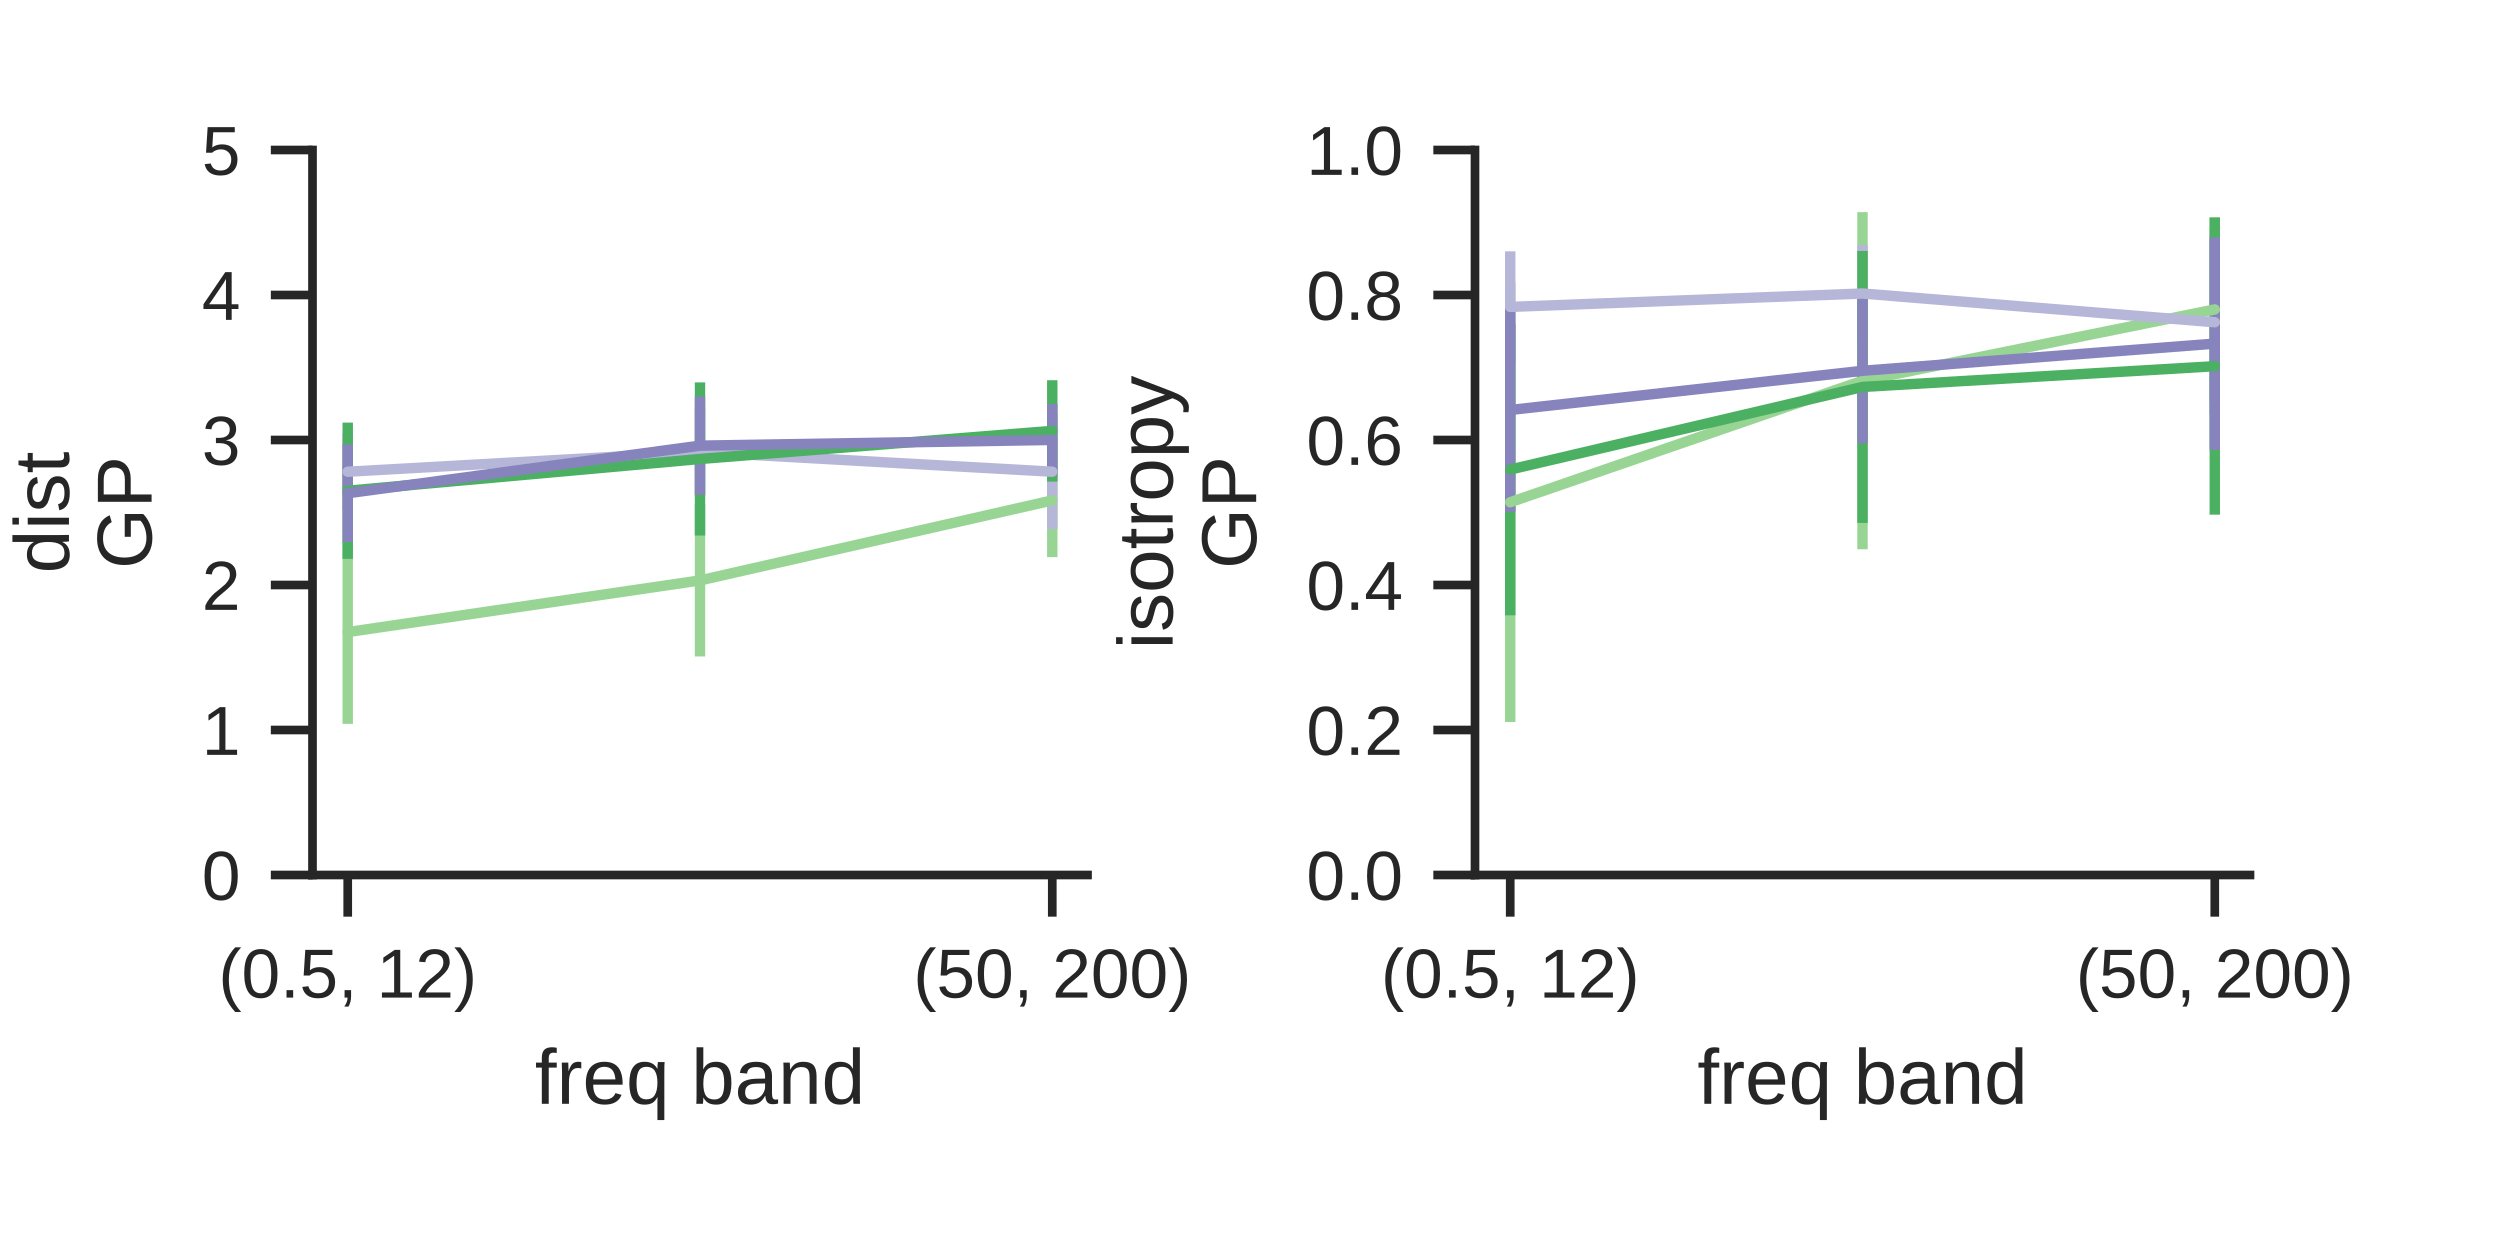
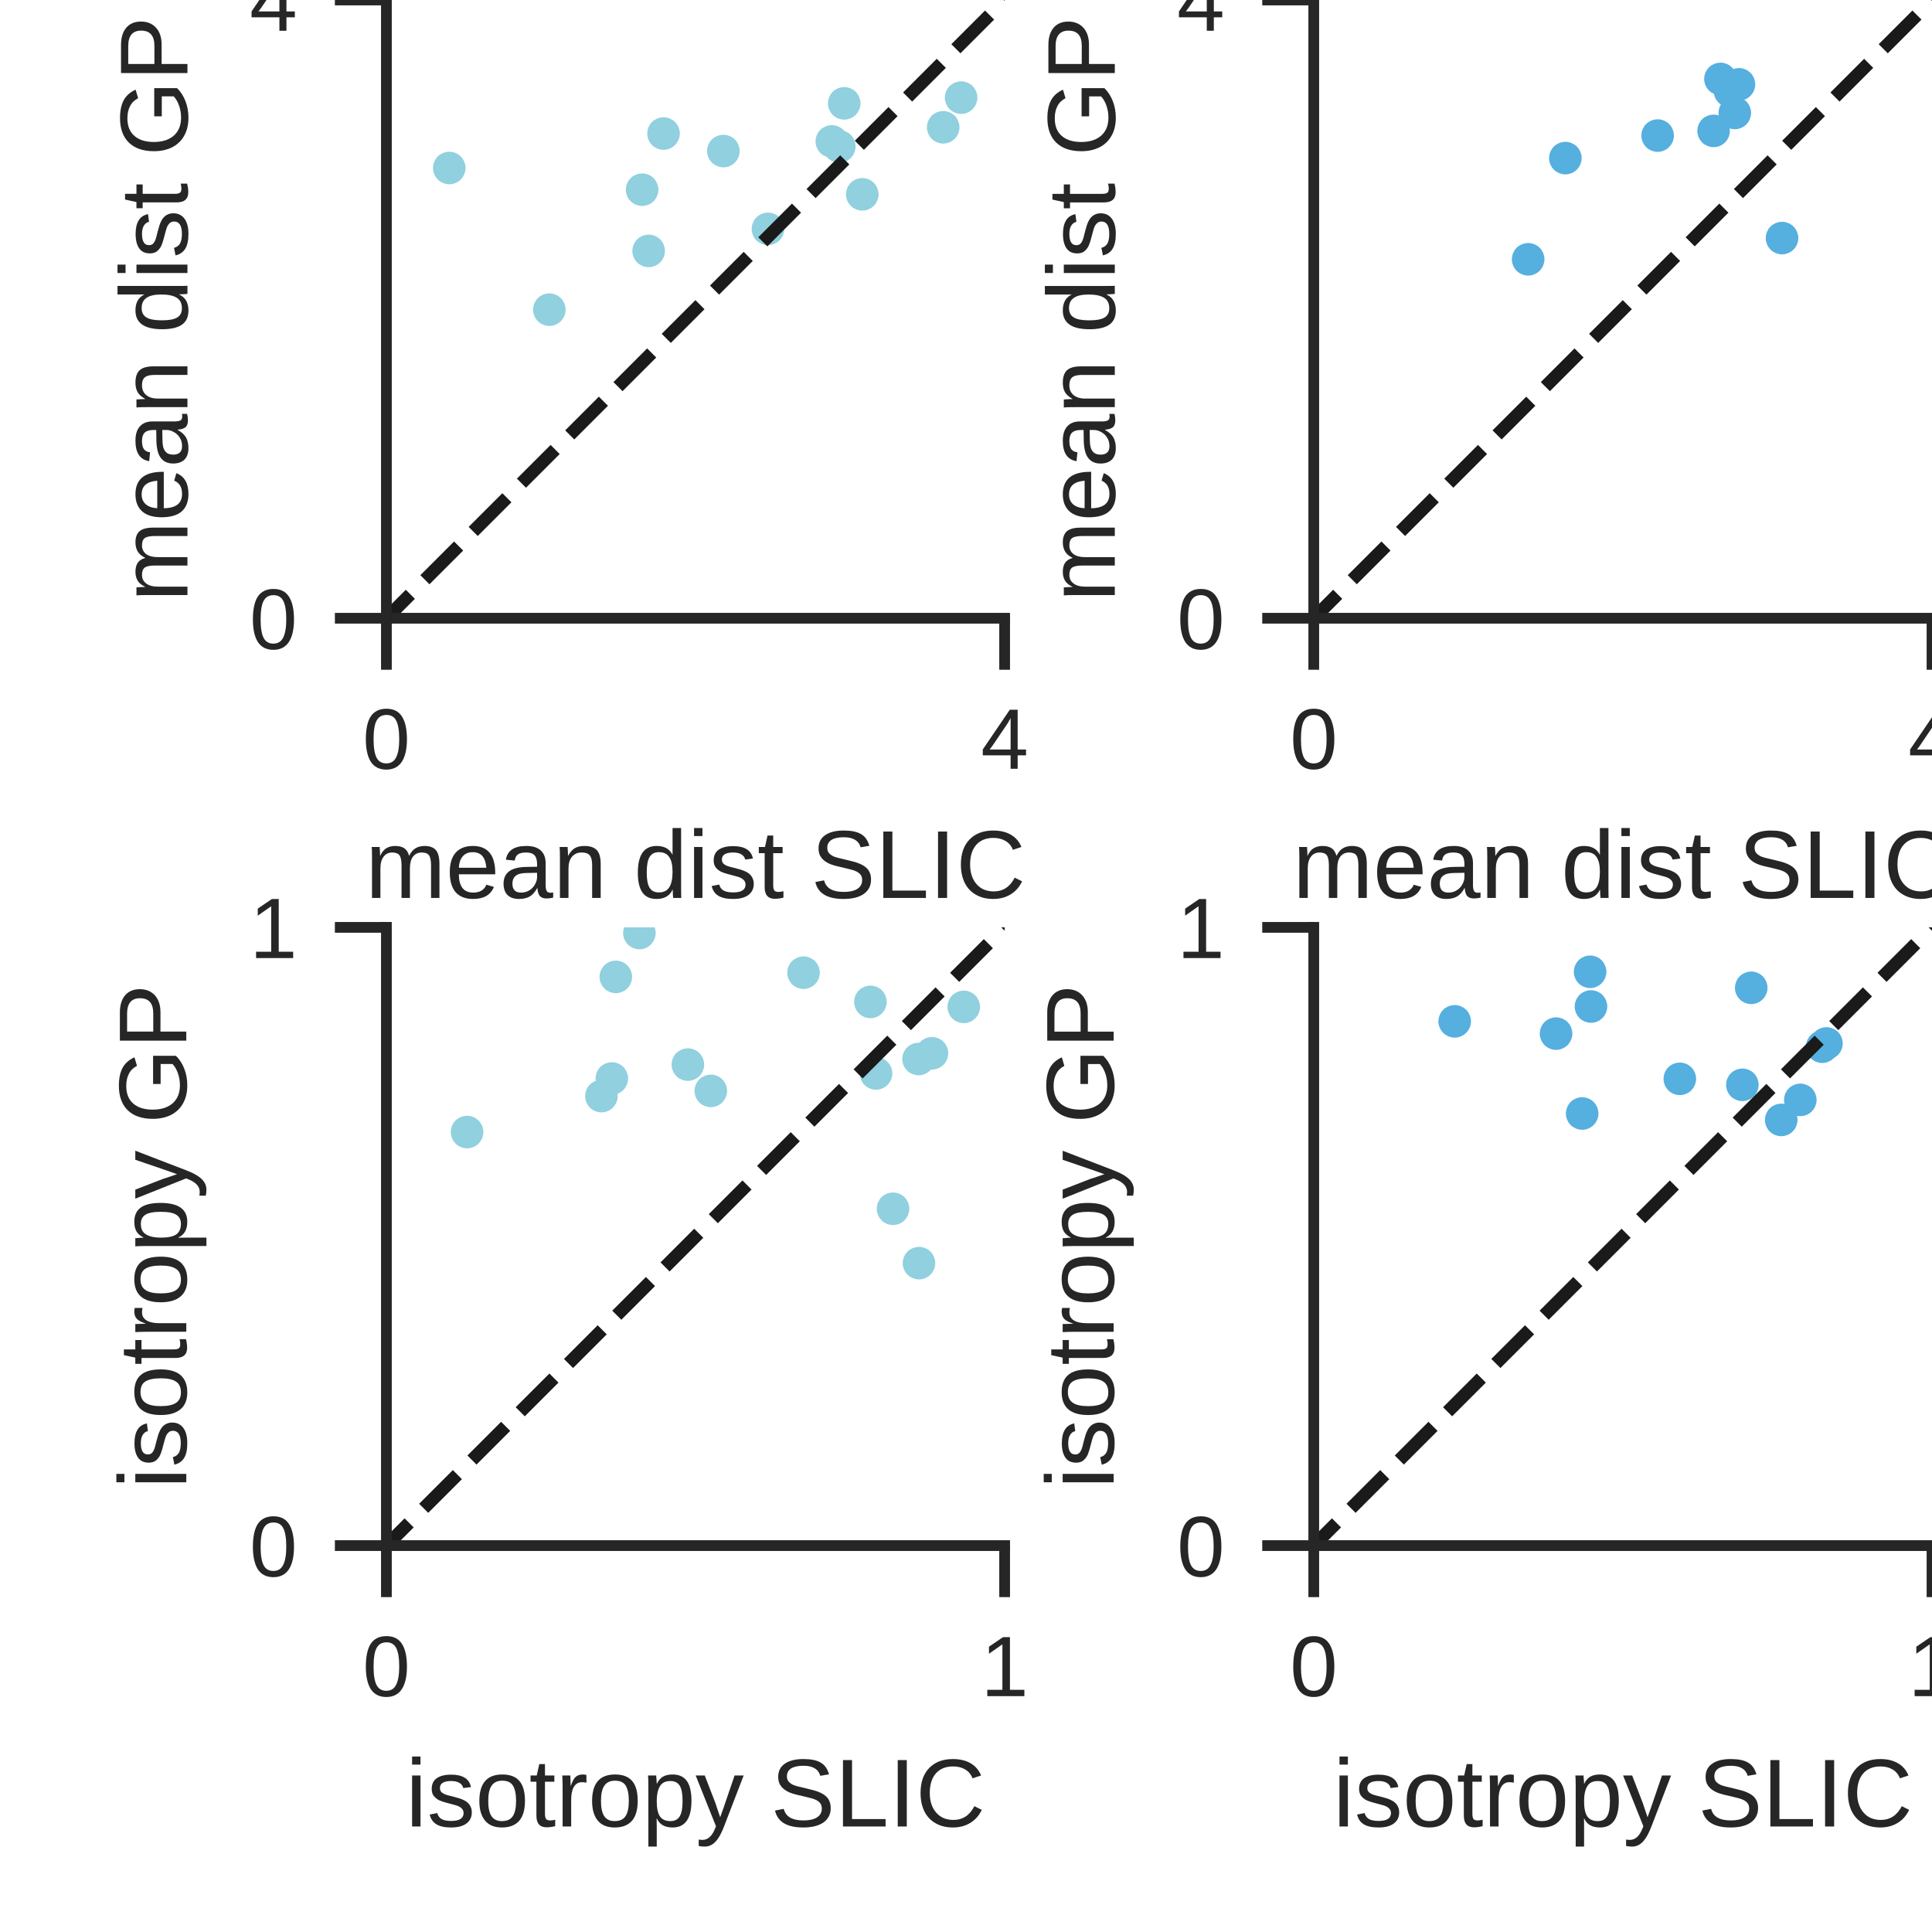
- <svg xmlns="http://www.w3.org/2000/svg" xmlns:xlink="http://www.w3.org/1999/xlink" width="288pt" height="144pt" viewBox="0 0 288 144" version="1.1">
+ <svg xmlns="http://www.w3.org/2000/svg" xmlns:xlink="http://www.w3.org/1999/xlink" width="180pt" height="180pt" viewBox="0 0 180 180" version="1.1">
  <defs>
    <style type="text/css">*{stroke-linejoin: round; stroke-linecap: butt}</style>
  </defs>
  <g id="figure_1">
    <g id="patch_1">
-       <path d="M 0 144  L 288 144  L 288 0  L 0 0  L 0 144  z " style="fill: none" />
+       <path d="M 0 180  L 180 180  L 180 0  L 0 0  L 0 180  z " style="fill: none" />
    </g>
    <g id="axes_1">
      <g id="patch_2">
-         <path d="M 36 100.8  L 125.28 100.8  L 125.28 17.28  L 36 17.28  L 36 100.8  z " style="fill: none" />
+         <path d="M 36 57.6  L 93.6 57.6  L 93.6 0  L 36 0  L 36 57.6  z " style="fill: none" />
      </g>
      <g id="matplotlib.axis_1">
        <g id="xtick_1">
          <g id="line2d_1">
            <defs>
-               <path id="m6cb1a7084a" d="M 0 0  L 0 4.8  " style="stroke: #262626" />
+               <path id="m922651bf21" d="M 0 0  L 0 4.8  " style="stroke: #262626" />
            </defs>
            <g>
-               <use xlink:href="#m6cb1a7084a" x="40.058" y="100.8" style="fill: #262626; stroke: #262626" />
+               <use xlink:href="#m922651bf21" x="36" y="57.6" style="fill: #262626; stroke: #262626" />
            </g>
          </g>
          <g id="text_1">
-             <text style="font-size: 8px; font-family: 'Arial'; text-anchor: middle; fill: #262626" x="40.058" y="114.924" transform="rotate(-0 40.05818 114.9237)">(0.5, 12)</text>
+             <text style="font-size: 8px; font-family: 'Arial'; text-anchor: middle; fill: #262626" x="36" y="71.626" transform="rotate(-0 36 71.62625)">0</text>
          </g>
        </g>
        <g id="xtick_2">
          <g id="line2d_2">
            <g>
-               <use xlink:href="#m6cb1a7084a" x="121.222" y="100.8" style="fill: #262626; stroke: #262626" />
+               <use xlink:href="#m922651bf21" x="93.6" y="57.6" style="fill: #262626; stroke: #262626" />
            </g>
          </g>
          <g id="text_2">
-             <text style="font-size: 8px; font-family: 'Arial'; text-anchor: middle; fill: #262626" x="121.222" y="114.924" transform="rotate(-0 121.2218 114.9237)">(50, 200)</text>
+             <text style="font-size: 8px; font-family: 'Arial'; text-anchor: middle; fill: #262626" x="93.6" y="71.626" transform="rotate(-0 93.6 71.62625)">4</text>
          </g>
        </g>
        <g id="text_3">
-           <text style="font-size: 9px; font-family: 'Arial'; text-anchor: middle; fill: #262626" x="80.64" y="127.159" transform="rotate(-0 80.64 127.1592)">freq band</text>
+           <text style="font-size: 9px; font-family: 'Arial'; text-anchor: middle; fill: #262626" x="64.8" y="83.658" transform="rotate(-0 64.8 83.65828)">mean dist SLIC</text>
        </g>
      </g>
      <g id="matplotlib.axis_2">
        <g id="ytick_1">
          <g id="line2d_3">
            <defs>
-               <path id="m07b3967442" d="M 0 0  L -4.8 0  " style="stroke: #262626" />
+               <path id="m307a959656" d="M 0 0  L -4.8 0  " style="stroke: #262626" />
            </defs>
            <g>
-               <use xlink:href="#m07b3967442" x="36" y="100.8" style="fill: #262626; stroke: #262626" />
+               <use xlink:href="#m307a959656" x="36" y="57.6" style="fill: #262626; stroke: #262626" />
            </g>
          </g>
          <g id="text_4">
-             <text style="font-size: 8px; font-family: 'Arial'; text-anchor: end; fill: #262626" x="27.7" y="103.663" transform="rotate(-0 27.7 103.6631)">0</text>
+             <text style="font-size: 8px; font-family: 'Arial'; text-anchor: end; fill: #262626" x="27.7" y="60.463" transform="rotate(-0 27.7 60.46312)">0</text>
          </g>
        </g>
        <g id="ytick_2">
          <g id="line2d_4">
            <g>
-               <use xlink:href="#m07b3967442" x="36" y="84.096" style="fill: #262626; stroke: #262626" />
+               <use xlink:href="#m307a959656" x="36" y="0" style="fill: #262626; stroke: #262626" />
            </g>
          </g>
          <g id="text_5">
-             <text style="font-size: 8px; font-family: 'Arial'; text-anchor: end; fill: #262626" x="27.7" y="86.959" transform="rotate(-0 27.7 86.95913)">1</text>
-           </g>
-         </g>
-         <g id="ytick_3">
-           <g id="line2d_5">
-             <g>
-               <use xlink:href="#m07b3967442" x="36" y="67.392" style="fill: #262626; stroke: #262626" />
-             </g>
-           </g>
-           <g id="text_6">
-             <text style="font-size: 8px; font-family: 'Arial'; text-anchor: end; fill: #262626" x="27.7" y="70.255" transform="rotate(-0 27.7 70.25513)">2</text>
-           </g>
-         </g>
-         <g id="ytick_4">
-           <g id="line2d_6">
-             <g>
-               <use xlink:href="#m07b3967442" x="36" y="50.688" style="fill: #262626; stroke: #262626" />
-             </g>
-           </g>
-           <g id="text_7">
-             <text style="font-size: 8px; font-family: 'Arial'; text-anchor: end; fill: #262626" x="27.7" y="53.551" transform="rotate(-0 27.7 53.55112)">3</text>
-           </g>
-         </g>
-         <g id="ytick_5">
-           <g id="line2d_7">
-             <g>
-               <use xlink:href="#m07b3967442" x="36" y="33.984" style="fill: #262626; stroke: #262626" />
-             </g>
-           </g>
-           <g id="text_8">
-             <text style="font-size: 8px; font-family: 'Arial'; text-anchor: end; fill: #262626" x="27.7" y="36.847" transform="rotate(-0 27.7 36.84712)">4</text>
-           </g>
-         </g>
-         <g id="ytick_6">
-           <g id="line2d_8">
-             <g>
-               <use xlink:href="#m07b3967442" x="36" y="17.28" style="fill: #262626; stroke: #262626" />
-             </g>
-           </g>
-           <g id="text_9">
-             <text style="font-size: 8px; font-family: 'Arial'; text-anchor: end; fill: #262626" x="27.7" y="20.143" transform="rotate(-0 27.7 20.14313)">5</text>
-           </g>
-         </g>
-         <g id="text_10">
-           <text style="font-size: 9px; font-family: 'Arial'; fill: #262626" transform="translate(7.943313 66.04242) rotate(-90)">dist</text>
-           <text style="font-size: 9px; font-family: 'Arial'; fill: #262626" transform="translate(17.4625 65.5418) rotate(-90)">GP</text>
-         </g>
-       </g>
-       <g id="LineCollection_1">
-         <path d="M 40.058 83.39  L 40.058 62.24  " clip-path="url(#pf587952fa8)" style="fill: none; stroke: #98d594; stroke-width: 1.2" />
-         <path d="M 80.64 75.626  L 80.64 58.101  " clip-path="url(#pf587952fa8)" style="fill: none; stroke: #98d594; stroke-width: 1.2" />
-         <path d="M 121.222 64.18  L 121.222 51.111  " clip-path="url(#pf587952fa8)" style="fill: none; stroke: #98d594; stroke-width: 1.2" />
-       </g>
-       <g id="LineCollection_2">
-         <path d="M 40.058 58.731  L 40.058 49.954  " clip-path="url(#pf587952fa8)" style="fill: none; stroke: #b6b6d8; stroke-width: 1.2" />
-         <path d="M 80.64 57.228  L 80.64 46.91  " clip-path="url(#pf587952fa8)" style="fill: none; stroke: #b6b6d8; stroke-width: 1.2" />
-         <path d="M 121.222 60.947  L 121.222 47.734  " clip-path="url(#pf587952fa8)" style="fill: none; stroke: #b6b6d8; stroke-width: 1.2" />
-       </g>
-       <g id="LineCollection_3">
-         <path d="M 40.058 64.38  L 40.058 48.684  " clip-path="url(#pf587952fa8)" style="fill: none; stroke: #4bb062; stroke-width: 1.2" />
-         <path d="M 80.64 61.69  L 80.64 44.056  " clip-path="url(#pf587952fa8)" style="fill: none; stroke: #4bb062; stroke-width: 1.2" />
-         <path d="M 121.222 55.479  L 121.222 43.796  " clip-path="url(#pf587952fa8)" style="fill: none; stroke: #4bb062; stroke-width: 1.2" />
-       </g>
-       <g id="LineCollection_4">
-         <path d="M 40.058 62.448  L 40.058 51.198  " clip-path="url(#pf587952fa8)" style="fill: none; stroke: #8683bd; stroke-width: 1.2" />
-         <path d="M 80.64 56.994  L 80.64 45.682  " clip-path="url(#pf587952fa8)" style="fill: none; stroke: #8683bd; stroke-width: 1.2" />
-         <path d="M 121.222 54.827  L 121.222 46.537  " clip-path="url(#pf587952fa8)" style="fill: none; stroke: #8683bd; stroke-width: 1.2" />
-       </g>
-       <g id="line2d_9">
-         <path d="M 40.058 72.815  L 80.64 66.863  L 121.222 57.646  " clip-path="url(#pf587952fa8)" style="fill: none; stroke: #98d594; stroke-width: 1.2; stroke-linecap: round" />
-       </g>
-       <g id="line2d_10">
-         <path d="M 40.058 54.342  L 80.64 52.069  L 121.222 54.34  " clip-path="url(#pf587952fa8)" style="fill: none; stroke: #b6b6d8; stroke-width: 1.2; stroke-linecap: round" />
-       </g>
-       <g id="line2d_11">
-         <path d="M 40.058 56.532  L 80.64 52.873  L 121.222 49.638  " clip-path="url(#pf587952fa8)" style="fill: none; stroke: #4bb062; stroke-width: 1.2; stroke-linecap: round" />
-       </g>
-       <g id="line2d_12">
-         <path d="M 40.058 56.823  L 80.64 51.338  L 121.222 50.682  " clip-path="url(#pf587952fa8)" style="fill: none; stroke: #8683bd; stroke-width: 1.2; stroke-linecap: round" />
+             <text style="font-size: 8px; font-family: 'Arial'; text-anchor: end; fill: #262626" x="27.7" y="2.863" transform="rotate(-0 27.7 2.863125)">4</text>
+           </g>
+         </g>
+         <g id="text_6">
+           <text style="font-size: 9px; font-family: 'Arial'; text-anchor: middle; fill: #262626" x="17.462" y="28.8" transform="rotate(-90 17.4625 28.8)">mean dist GP</text>
+         </g>
+       </g>
+       <g id="PathCollection_1">
+         <defs>
+           <path id="mc92abcba00" d="M 0 1.118  C 0.297 1.118 0.581 1 0.791 0.791  C 1 0.581 1.118 0.297 1.118 0  C 1.118 -0.297 1 -0.581 0.791 -0.791  C 0.581 -1 0.297 -1.118 0 -1.118  C -0.297 -1.118 -0.581 -1 -0.791 -0.791  C -1 -0.581 -1.118 -0.297 -1.118 0  C -1.118 0.297 -1 0.581 -0.791 0.791  C -0.581 1 -0.297 1.118 0 1.118  z " style="stroke: #90d0df; stroke-width: 0.8" />
+         </defs>
+         <g clip-path="url(#p0a4c07be99)">
+           <use xlink:href="#mc92abcba00" x="61.82" y="12.441" style="fill: #90d0df; stroke: #90d0df; stroke-width: 0.8" />
+           <use xlink:href="#mc92abcba00" x="80.336" y="18.104" style="fill: #90d0df; stroke: #90d0df; stroke-width: 0.8" />
+           <use xlink:href="#mc92abcba00" x="77.5" y="13.176" style="fill: #90d0df; stroke: #90d0df; stroke-width: 0.8" />
+           <use xlink:href="#mc92abcba00" x="41.858" y="15.651" style="fill: #90d0df; stroke: #90d0df; stroke-width: 0.8" />
+           <use xlink:href="#mc92abcba00" x="60.433" y="23.376" style="fill: #90d0df; stroke: #90d0df; stroke-width: 0.8" />
+           <use xlink:href="#mc92abcba00" x="87.876" y="11.858" style="fill: #90d0df; stroke: #90d0df; stroke-width: 0.8" />
+           <use xlink:href="#mc92abcba00" x="59.824" y="17.673" style="fill: #90d0df; stroke: #90d0df; stroke-width: 0.8" />
+           <use xlink:href="#mc92abcba00" x="51.18" y="28.85" style="fill: #90d0df; stroke: #90d0df; stroke-width: 0.8" />
+           <use xlink:href="#mc92abcba00" x="71.548" y="21.324" style="fill: #90d0df; stroke: #90d0df; stroke-width: 0.8" />
+           <use xlink:href="#mc92abcba00" x="89.544" y="9.096" style="fill: #90d0df; stroke: #90d0df; stroke-width: 0.8" />
+           <use xlink:href="#mc92abcba00" x="78.195" y="13.647" style="fill: #90d0df; stroke: #90d0df; stroke-width: 0.8" />
+           <use xlink:href="#mc92abcba00" x="67.395" y="14.072" style="fill: #90d0df; stroke: #90d0df; stroke-width: 0.8" />
+           <use xlink:href="#mc92abcba00" x="78.653" y="9.628" style="fill: #90d0df; stroke: #90d0df; stroke-width: 0.8" />
+         </g>
+       </g>
+       <g id="line2d_5">
+         <path d="M 21.6 72  L 23.04 70.56  L 24.48 69.12  L 25.92 67.68  L 27.36 66.24  L 28.8 64.8  L 30.24 63.36  L 31.68 61.92  L 33.12 60.48  L 34.56 59.04  L 36 57.6  L 37.44 56.16  L 38.88 54.72  L 40.32 53.28  L 41.76 51.84  L 43.2 50.4  L 44.64 48.96  L 46.08 47.52  L 47.52 46.08  L 48.96 44.64  L 50.4 43.2  L 51.84 41.76  L 53.28 40.32  L 54.72 38.88  L 56.16 37.44  L 57.6 36  L 59.04 34.56  L 60.48 33.12  L 61.92 31.68  L 63.36 30.24  L 64.8 28.8  L 66.24 27.36  L 67.68 25.92  L 69.12 24.48  L 70.56 23.04  L 72 21.6  L 73.44 20.16  L 74.88 18.72  L 76.32 17.28  L 77.76 15.84  L 79.2 14.4  L 80.64 12.96  L 82.08 11.52  L 83.52 10.08  L 84.96 8.64  L 86.4 7.2  L 87.84 5.76  L 89.28 4.32  L 90.72 2.88  L 92.16 1.44  L 93.6 0  L 94.6 -1  " clip-path="url(#p0a4c07be99)" style="fill: none; stroke-dasharray: 4.44,1.92; stroke-dashoffset: 0; stroke: #1a1a1a; stroke-width: 1.2" />
      </g>
      <g id="patch_3">
-         <path d="M 36 100.8  L 36 17.28  " style="fill: none; stroke: #262626; stroke-linejoin: miter; stroke-linecap: square" />
+         <path d="M 36 57.6  L 36 0  " style="fill: none; stroke: #262626; stroke-linejoin: miter; stroke-linecap: square" />
      </g>
      <g id="patch_4">
-         <path d="M 36 100.8  L 125.28 100.8  " style="fill: none; stroke: #262626; stroke-linejoin: miter; stroke-linecap: square" />
+         <path d="M 36 57.6  L 93.6 57.6  " style="fill: none; stroke: #262626; stroke-linejoin: miter; stroke-linecap: square" />
      </g>
    </g>
    <g id="axes_2">
      <g id="patch_5">
-         <path d="M 169.92 100.8  L 259.2 100.8  L 259.2 17.28  L 169.92 17.28  L 169.92 100.8  z " style="fill: none" />
+         <path d="M 36 144  L 93.6 144  L 93.6 86.4  L 36 86.4  L 36 144  z " style="fill: none" />
      </g>
      <g id="matplotlib.axis_3">
        <g id="xtick_3">
+           <g id="line2d_6">
+             <g>
+               <use xlink:href="#m922651bf21" x="36" y="144" style="fill: #262626; stroke: #262626" />
+             </g>
+           </g>
+           <g id="text_7">
+             <text style="font-size: 8px; font-family: 'Arial'; text-anchor: middle; fill: #262626" x="36" y="158.026" transform="rotate(-0 36 158.0263)">0</text>
+           </g>
+         </g>
+         <g id="xtick_4">
+           <g id="line2d_7">
+             <g>
+               <use xlink:href="#m922651bf21" x="93.6" y="144" style="fill: #262626; stroke: #262626" />
+             </g>
+           </g>
+           <g id="text_8">
+             <text style="font-size: 8px; font-family: 'Arial'; text-anchor: middle; fill: #262626" x="93.6" y="158.026" transform="rotate(-0 93.6 158.0263)">1</text>
+           </g>
+         </g>
+         <g id="text_9">
+           <text style="font-size: 9px; font-family: 'Arial'; text-anchor: middle; fill: #262626" x="64.8" y="170.168" transform="rotate(-0 64.8 170.168)">isotropy SLIC</text>
+         </g>
+       </g>
+       <g id="matplotlib.axis_4">
+         <g id="ytick_3">
+           <g id="line2d_8">
+             <g>
+               <use xlink:href="#m307a959656" x="36" y="144" style="fill: #262626; stroke: #262626" />
+             </g>
+           </g>
+           <g id="text_10">
+             <text style="font-size: 8px; font-family: 'Arial'; text-anchor: end; fill: #262626" x="27.7" y="146.863" transform="rotate(-0 27.7 146.8631)">0</text>
+           </g>
+         </g>
+         <g id="ytick_4">
+           <g id="line2d_9">
+             <g>
+               <use xlink:href="#m307a959656" x="36" y="86.4" style="fill: #262626; stroke: #262626" />
+             </g>
+           </g>
+           <g id="text_11">
+             <text style="font-size: 8px; font-family: 'Arial'; text-anchor: end; fill: #262626" x="27.7" y="89.263" transform="rotate(-0 27.7 89.26313)">1</text>
+           </g>
+         </g>
+         <g id="text_12">
+           <text style="font-size: 9px; font-family: 'Arial'; text-anchor: middle; fill: #262626" x="17.357" y="115.2" transform="rotate(-90 17.35703 115.2)">isotropy GP</text>
+         </g>
+       </g>
+       <g id="PathCollection_2">
+         <g clip-path="url(#p7535f6950f)">
+           <use xlink:href="#mc92abcba00" x="85.58" y="98.664" style="fill: #90d0df; stroke: #90d0df; stroke-width: 0.8" />
+           <use xlink:href="#mc92abcba00" x="86.827" y="98.132" style="fill: #90d0df; stroke: #90d0df; stroke-width: 0.8" />
+           <use xlink:href="#mc92abcba00" x="81.093" y="93.344" style="fill: #90d0df; stroke: #90d0df; stroke-width: 0.8" />
+           <use xlink:href="#mc92abcba00" x="59.57" y="86.927" style="fill: #90d0df; stroke: #90d0df; stroke-width: 0.8" />
+           <use xlink:href="#mc92abcba00" x="56.033" y="102.121" style="fill: #90d0df; stroke: #90d0df; stroke-width: 0.8" />
+           <use xlink:href="#mc92abcba00" x="57.002" y="100.481" style="fill: #90d0df; stroke: #90d0df; stroke-width: 0.8" />
+           <use xlink:href="#mc92abcba00" x="21.672" y="87.271" style="fill: #90d0df; stroke: #90d0df; stroke-width: 0.8" />
+           <use xlink:href="#mc92abcba00" x="-1" y="87.532" style="fill: #90d0df; stroke: #90d0df; stroke-width: 0.8" />
+           <use xlink:href="#mc92abcba00" x="-1" y="98.348" style="fill: #90d0df; stroke: #90d0df; stroke-width: 0.8" />
+           <use xlink:href="#mc92abcba00" x="6.487" y="98.343" style="fill: #90d0df; stroke: #90d0df; stroke-width: 0.8" />
+           <use xlink:href="#mc92abcba00" x="64.087" y="99.185" style="fill: #90d0df; stroke: #90d0df; stroke-width: 0.8" />
+           <use xlink:href="#mc92abcba00" x="89.792" y="93.808" style="fill: #90d0df; stroke: #90d0df; stroke-width: 0.8" />
+           <use xlink:href="#mc92abcba00" x="-1" y="97.289" style="fill: #90d0df; stroke: #90d0df; stroke-width: 0.8" />
+           <use xlink:href="#mc92abcba00" x="-1" y="91.974" style="fill: #90d0df; stroke: #90d0df; stroke-width: 0.8" />
+           <use xlink:href="#mc92abcba00" x="57.374" y="91.015" style="fill: #90d0df; stroke: #90d0df; stroke-width: 0.8" />
+           <use xlink:href="#mc92abcba00" x="66.224" y="101.636" style="fill: #90d0df; stroke: #90d0df; stroke-width: 0.8" />
+           <use xlink:href="#mc92abcba00" x="74.864" y="90.623" style="fill: #90d0df; stroke: #90d0df; stroke-width: 0.8" />
+           <use xlink:href="#mc92abcba00" x="83.2" y="112.617" style="fill: #90d0df; stroke: #90d0df; stroke-width: 0.8" />
+           <use xlink:href="#mc92abcba00" x="43.515" y="105.471" style="fill: #90d0df; stroke: #90d0df; stroke-width: 0.8" />
+           <use xlink:href="#mc92abcba00" x="81.619" y="100.01" style="fill: #90d0df; stroke: #90d0df; stroke-width: 0.8" />
+           <use xlink:href="#mc92abcba00" x="85.619" y="117.684" style="fill: #90d0df; stroke: #90d0df; stroke-width: 0.8" />
+         </g>
+       </g>
+       <g id="line2d_10">
+         <path d="M -1 181  L 1.44 178.56  L 7.2 172.8  L 12.96 167.04  L 18.72 161.28  L 24.48 155.52  L 30.24 149.76  L 36 144  L 41.76 138.24  L 47.52 132.48  L 53.28 126.72  L 59.04 120.96  L 64.8 115.2  L 70.56 109.44  L 76.32 103.68  L 82.08 97.92  L 87.84 92.16  L 93.6 86.4  L 99.36 80.64  L 105.12 74.88  L 110.88 69.12  L 116.64 63.36  L 122.4 57.6  L 128.16 51.84  L 133.92 46.08  L 139.68 40.32  L 145.44 34.56  L 151.2 28.8  L 156.96 23.04  L 162.72 17.28  L 168.48 11.52  L 174.24 5.76  L 180 0  L 181 -1  " clip-path="url(#p7535f6950f)" style="fill: none; stroke-dasharray: 4.44,1.92; stroke-dashoffset: 0; stroke: #1a1a1a; stroke-width: 1.2" />
+       </g>
+       <g id="patch_6">
+         <path d="M 36 144  L 36 86.4  " style="fill: none; stroke: #262626; stroke-linejoin: miter; stroke-linecap: square" />
+       </g>
+       <g id="patch_7">
+         <path d="M 36 144  L 93.6 144  " style="fill: none; stroke: #262626; stroke-linejoin: miter; stroke-linecap: square" />
+       </g>
+     </g>
+     <g id="axes_3">
+       <g id="patch_8">
+         <path d="M 122.4 57.6  L 180 57.6  L 180 0  L 122.4 0  L 122.4 57.6  z " style="fill: none" />
+       </g>
+       <g id="matplotlib.axis_5">
+         <g id="xtick_5">
+           <g id="line2d_11">
+             <g>
+               <use xlink:href="#m922651bf21" x="122.4" y="57.6" style="fill: #262626; stroke: #262626" />
+             </g>
+           </g>
+           <g id="text_13">
+             <text style="font-size: 8px; font-family: 'Arial'; text-anchor: middle; fill: #262626" x="122.4" y="71.626" transform="rotate(-0 122.4 71.62625)">0</text>
+           </g>
+         </g>
+         <g id="xtick_6">
+           <g id="line2d_12">
+             <g>
+               <use xlink:href="#m922651bf21" x="180" y="57.6" style="fill: #262626; stroke: #262626" />
+             </g>
+           </g>
+           <g id="text_14">
+             <text style="font-size: 8px; font-family: 'Arial'; text-anchor: middle; fill: #262626" x="180" y="71.626" transform="rotate(-0 180 71.62625)">4</text>
+           </g>
+         </g>
+         <g id="text_15">
+           <text style="font-size: 9px; font-family: 'Arial'; text-anchor: middle; fill: #262626" x="151.2" y="83.658" transform="rotate(-0 151.2 83.65828)">mean dist SLIC</text>
+         </g>
+       </g>
+       <g id="matplotlib.axis_6">
+         <g id="ytick_5">
          <g id="line2d_13">
            <g>
-               <use xlink:href="#m6cb1a7084a" x="173.978" y="100.8" style="fill: #262626; stroke: #262626" />
-             </g>
-           </g>
-           <g id="text_11">
-             <text style="font-size: 8px; font-family: 'Arial'; text-anchor: middle; fill: #262626" x="173.978" y="114.924" transform="rotate(-0 173.9782 114.9237)">(0.5, 12)</text>
-           </g>
-         </g>
-         <g id="xtick_4">
+               <use xlink:href="#m307a959656" x="122.4" y="57.6" style="fill: #262626; stroke: #262626" />
+             </g>
+           </g>
+           <g id="text_16">
+             <text style="font-size: 8px; font-family: 'Arial'; text-anchor: end; fill: #262626" x="114.1" y="60.463" transform="rotate(-0 114.1 60.46312)">0</text>
+           </g>
+         </g>
+         <g id="ytick_6">
          <g id="line2d_14">
            <g>
-               <use xlink:href="#m6cb1a7084a" x="255.142" y="100.8" style="fill: #262626; stroke: #262626" />
-             </g>
-           </g>
-           <g id="text_12">
-             <text style="font-size: 8px; font-family: 'Arial'; text-anchor: middle; fill: #262626" x="255.142" y="114.924" transform="rotate(-0 255.1418 114.9237)">(50, 200)</text>
-           </g>
-         </g>
-         <g id="text_13">
-           <text style="font-size: 9px; font-family: 'Arial'; text-anchor: middle; fill: #262626" x="214.56" y="127.159" transform="rotate(-0 214.56 127.1592)">freq band</text>
-         </g>
-       </g>
-       <g id="matplotlib.axis_4">
+               <use xlink:href="#m307a959656" x="122.4" y="0" style="fill: #262626; stroke: #262626" />
+             </g>
+           </g>
+           <g id="text_17">
+             <text style="font-size: 8px; font-family: 'Arial'; text-anchor: end; fill: #262626" x="114.1" y="2.863" transform="rotate(-0 114.1 2.863125)">4</text>
+           </g>
+         </g>
+         <g id="text_18">
+           <text style="font-size: 9px; font-family: 'Arial'; text-anchor: middle; fill: #262626" x="103.862" y="28.8" transform="rotate(-90 103.8625 28.8)">mean dist GP</text>
+         </g>
+       </g>
+       <g id="PathCollection_3">
+         <defs>
+           <path id="m6dc21e0dcb" d="M 0 1.118  C 0.297 1.118 0.581 1 0.791 0.791  C 1 0.581 1.118 0.297 1.118 0  C 1.118 -0.297 1 -0.581 0.791 -0.791  C 0.581 -1 0.297 -1.118 0 -1.118  C -0.297 -1.118 -0.581 -1 -0.791 -0.791  C -1 -0.581 -1.118 -0.297 -1.118 0  C -1.118 0.297 -1 0.581 -0.791 0.791  C -0.581 1 -0.297 1.118 0 1.118  z " style="stroke: #55afdf; stroke-width: 0.8" />
+         </defs>
+         <g clip-path="url(#p077d5971fb)">
+           <use xlink:href="#m6dc21e0dcb" x="161.627" y="10.522" style="fill: #55afdf; stroke: #55afdf; stroke-width: 0.8" />
+           <use xlink:href="#m6dc21e0dcb" x="160.289" y="7.354" style="fill: #55afdf; stroke: #55afdf; stroke-width: 0.8" />
+           <use xlink:href="#m6dc21e0dcb" x="161.178" y="8.478" style="fill: #55afdf; stroke: #55afdf; stroke-width: 0.8" />
+           <use xlink:href="#m6dc21e0dcb" x="162.014" y="7.858" style="fill: #55afdf; stroke: #55afdf; stroke-width: 0.8" />
+           <use xlink:href="#m6dc21e0dcb" x="159.651" y="12.193" style="fill: #55afdf; stroke: #55afdf; stroke-width: 0.8" />
+           <use xlink:href="#m6dc21e0dcb" x="166.027" y="22.181" style="fill: #55afdf; stroke: #55afdf; stroke-width: 0.8" />
+           <use xlink:href="#m6dc21e0dcb" x="142.374" y="24.157" style="fill: #55afdf; stroke: #55afdf; stroke-width: 0.8" />
+           <use xlink:href="#m6dc21e0dcb" x="145.84" y="14.73" style="fill: #55afdf; stroke: #55afdf; stroke-width: 0.8" />
+           <use xlink:href="#m6dc21e0dcb" x="154.437" y="12.63" style="fill: #55afdf; stroke: #55afdf; stroke-width: 0.8" />
+         </g>
+       </g>
+       <g id="line2d_15">
+         <path d="M 108 72  L 109.44 70.56  L 110.88 69.12  L 112.32 67.68  L 113.76 66.24  L 115.2 64.8  L 116.64 63.36  L 118.08 61.92  L 119.52 60.48  L 120.96 59.04  L 122.4 57.6  L 123.84 56.16  L 125.28 54.72  L 126.72 53.28  L 128.16 51.84  L 129.6 50.4  L 131.04 48.96  L 132.48 47.52  L 133.92 46.08  L 135.36 44.64  L 136.8 43.2  L 138.24 41.76  L 139.68 40.32  L 141.12 38.88  L 142.56 37.44  L 144 36  L 145.44 34.56  L 146.88 33.12  L 148.32 31.68  L 149.76 30.24  L 151.2 28.8  L 152.64 27.36  L 154.08 25.92  L 155.52 24.48  L 156.96 23.04  L 158.4 21.6  L 159.84 20.16  L 161.28 18.72  L 162.72 17.28  L 164.16 15.84  L 165.6 14.4  L 167.04 12.96  L 168.48 11.52  L 169.92 10.08  L 171.36 8.64  L 172.8 7.2  L 174.24 5.76  L 175.68 4.32  L 177.12 2.88  L 178.56 1.44  L 180 0  L 181 -1  " clip-path="url(#p077d5971fb)" style="fill: none; stroke-dasharray: 4.44,1.92; stroke-dashoffset: 0; stroke: #1a1a1a; stroke-width: 1.2" />
+       </g>
+       <g id="patch_9">
+         <path d="M 122.4 57.6  L 122.4 0  " style="fill: none; stroke: #262626; stroke-linejoin: miter; stroke-linecap: square" />
+       </g>
+       <g id="patch_10">
+         <path d="M 122.4 57.6  L 180 57.6  " style="fill: none; stroke: #262626; stroke-linejoin: miter; stroke-linecap: square" />
+       </g>
+     </g>
+     <g id="axes_4">
+       <g id="patch_11">
+         <path d="M 122.4 144  L 180 144  L 180 86.4  L 122.4 86.4  L 122.4 144  z " style="fill: none" />
+       </g>
+       <g id="matplotlib.axis_7">
+         <g id="xtick_7">
+           <g id="line2d_16">
+             <g>
+               <use xlink:href="#m922651bf21" x="122.4" y="144" style="fill: #262626; stroke: #262626" />
+             </g>
+           </g>
+           <g id="text_19">
+             <text style="font-size: 8px; font-family: 'Arial'; text-anchor: middle; fill: #262626" x="122.4" y="158.026" transform="rotate(-0 122.4 158.0263)">0</text>
+           </g>
+         </g>
+         <g id="xtick_8">
+           <g id="line2d_17">
+             <g>
+               <use xlink:href="#m922651bf21" x="180" y="144" style="fill: #262626; stroke: #262626" />
+             </g>
+           </g>
+           <g id="text_20">
+             <text style="font-size: 8px; font-family: 'Arial'; text-anchor: middle; fill: #262626" x="180" y="158.026" transform="rotate(-0 180 158.0263)">1</text>
+           </g>
+         </g>
+         <g id="text_21">
+           <text style="font-size: 9px; font-family: 'Arial'; text-anchor: middle; fill: #262626" x="151.2" y="170.168" transform="rotate(-0 151.2 170.168)">isotropy SLIC</text>
+         </g>
+       </g>
+       <g id="matplotlib.axis_8">
        <g id="ytick_7">
-           <g id="line2d_15">
-             <g>
-               <use xlink:href="#m07b3967442" x="169.92" y="100.8" style="fill: #262626; stroke: #262626" />
-             </g>
-           </g>
-           <g id="text_14">
-             <text style="font-size: 8px; font-family: 'Arial'; text-anchor: end; fill: #262626" x="161.62" y="103.663" transform="rotate(-0 161.62 103.6631)">0.0</text>
+           <g id="line2d_18">
+             <g>
+               <use xlink:href="#m307a959656" x="122.4" y="144" style="fill: #262626; stroke: #262626" />
+             </g>
+           </g>
+           <g id="text_22">
+             <text style="font-size: 8px; font-family: 'Arial'; text-anchor: end; fill: #262626" x="114.1" y="146.863" transform="rotate(-0 114.1 146.8631)">0</text>
          </g>
        </g>
        <g id="ytick_8">
-           <g id="line2d_16">
-             <g>
-               <use xlink:href="#m07b3967442" x="169.92" y="84.096" style="fill: #262626; stroke: #262626" />
-             </g>
-           </g>
-           <g id="text_15">
-             <text style="font-size: 8px; font-family: 'Arial'; text-anchor: end; fill: #262626" x="161.62" y="86.959" transform="rotate(-0 161.62 86.95913)">0.2</text>
-           </g>
-         </g>
-         <g id="ytick_9">
-           <g id="line2d_17">
-             <g>
-               <use xlink:href="#m07b3967442" x="169.92" y="67.392" style="fill: #262626; stroke: #262626" />
-             </g>
-           </g>
-           <g id="text_16">
-             <text style="font-size: 8px; font-family: 'Arial'; text-anchor: end; fill: #262626" x="161.62" y="70.255" transform="rotate(-0 161.62 70.25513)">0.4</text>
-           </g>
-         </g>
-         <g id="ytick_10">
-           <g id="line2d_18">
-             <g>
-               <use xlink:href="#m07b3967442" x="169.92" y="50.688" style="fill: #262626; stroke: #262626" />
-             </g>
-           </g>
-           <g id="text_17">
-             <text style="font-size: 8px; font-family: 'Arial'; text-anchor: end; fill: #262626" x="161.62" y="53.551" transform="rotate(-0 161.62 53.55112)">0.6</text>
-           </g>
-         </g>
-         <g id="ytick_11">
          <g id="line2d_19">
            <g>
-               <use xlink:href="#m07b3967442" x="169.92" y="33.984" style="fill: #262626; stroke: #262626" />
-             </g>
-           </g>
-           <g id="text_18">
-             <text style="font-size: 8px; font-family: 'Arial'; text-anchor: end; fill: #262626" x="161.62" y="36.847" transform="rotate(-0 161.62 36.84712)">0.8</text>
-           </g>
-         </g>
-         <g id="ytick_12">
-           <g id="line2d_20">
-             <g>
-               <use xlink:href="#m07b3967442" x="169.92" y="17.28" style="fill: #262626; stroke: #262626" />
-             </g>
-           </g>
-           <g id="text_19">
-             <text style="font-size: 8px; font-family: 'Arial'; text-anchor: end; fill: #262626" x="161.62" y="20.143" transform="rotate(-0 161.62 20.14313)">1.0</text>
-           </g>
-         </g>
-         <g id="text_20">
-           <text style="font-size: 9px; font-family: 'Arial'; fill: #262626" transform="translate(135.0866 74.79563) rotate(-90)">isotropy</text>
-           <text style="font-size: 9px; font-family: 'Arial'; fill: #262626" transform="translate(144.7113 65.5418) rotate(-90)">GP</text>
-         </g>
-       </g>
-       <g id="LineCollection_5">
-         <path d="M 173.978 83.174  L 173.978 32.541  " clip-path="url(#peac7446586)" style="fill: none; stroke: #98d594; stroke-width: 1.2" />
-         <path d="M 214.56 63.275  L 214.56 24.441  " clip-path="url(#peac7446586)" style="fill: none; stroke: #98d594; stroke-width: 1.2" />
-         <path d="M 255.142 46.294  L 255.142 24.997  " clip-path="url(#peac7446586)" style="fill: none; stroke: #98d594; stroke-width: 1.2" />
-       </g>
-       <g id="LineCollection_6">
-         <path d="M 173.978 41.756  L 173.978 28.957  " clip-path="url(#peac7446586)" style="fill: none; stroke: #b6b6d8; stroke-width: 1.2" />
-         <path d="M 214.56 39.411  L 214.56 28.216  " clip-path="url(#peac7446586)" style="fill: none; stroke: #b6b6d8; stroke-width: 1.2" />
-         <path d="M 255.142 47.741  L 255.142 26.5  " clip-path="url(#peac7446586)" style="fill: none; stroke: #b6b6d8; stroke-width: 1.2" />
-       </g>
-       <g id="LineCollection_7">
-         <path d="M 173.978 70.885  L 173.978 37.304  " clip-path="url(#peac7446586)" style="fill: none; stroke: #4bb062; stroke-width: 1.2" />
-         <path d="M 214.56 60.239  L 214.56 28.91  " clip-path="url(#peac7446586)" style="fill: none; stroke: #4bb062; stroke-width: 1.2" />
-         <path d="M 255.142 59.292  L 255.142 25.082  " clip-path="url(#peac7446586)" style="fill: none; stroke: #4bb062; stroke-width: 1.2" />
-       </g>
-       <g id="LineCollection_8">
-         <path d="M 173.978 58.986  L 173.978 35.473  " clip-path="url(#peac7446586)" style="fill: none; stroke: #8683bd; stroke-width: 1.2" />
-         <path d="M 214.56 51.075  L 214.56 34.35  " clip-path="url(#peac7446586)" style="fill: none; stroke: #8683bd; stroke-width: 1.2" />
-         <path d="M 255.142 51.825  L 255.142 27.344  " clip-path="url(#peac7446586)" style="fill: none; stroke: #8683bd; stroke-width: 1.2" />
-       </g>
-       <g id="line2d_21">
-         <path d="M 173.978 57.858  L 214.56 43.858  L 255.142 35.646  " clip-path="url(#peac7446586)" style="fill: none; stroke: #98d594; stroke-width: 1.2; stroke-linecap: round" />
-       </g>
-       <g id="line2d_22">
-         <path d="M 173.978 35.356  L 214.56 33.813  L 255.142 37.121  " clip-path="url(#peac7446586)" style="fill: none; stroke: #b6b6d8; stroke-width: 1.2; stroke-linecap: round" />
-       </g>
-       <g id="line2d_23">
-         <path d="M 173.978 54.094  L 214.56 44.575  L 255.142 42.187  " clip-path="url(#peac7446586)" style="fill: none; stroke: #4bb062; stroke-width: 1.2; stroke-linecap: round" />
-       </g>
-       <g id="line2d_24">
-         <path d="M 173.978 47.229  L 214.56 42.713  L 255.142 39.585  " clip-path="url(#peac7446586)" style="fill: none; stroke: #8683bd; stroke-width: 1.2; stroke-linecap: round" />
-       </g>
-       <g id="patch_6">
-         <path d="M 169.92 100.8  L 169.92 17.28  " style="fill: none; stroke: #262626; stroke-linejoin: miter; stroke-linecap: square" />
-       </g>
-       <g id="patch_7">
-         <path d="M 169.92 100.8  L 259.2 100.8  " style="fill: none; stroke: #262626; stroke-linejoin: miter; stroke-linecap: square" />
+               <use xlink:href="#m307a959656" x="122.4" y="86.4" style="fill: #262626; stroke: #262626" />
+             </g>
+           </g>
+           <g id="text_23">
+             <text style="font-size: 8px; font-family: 'Arial'; text-anchor: end; fill: #262626" x="114.1" y="89.263" transform="rotate(-0 114.1 89.26313)">1</text>
+           </g>
+         </g>
+         <g id="text_24">
+           <text style="font-size: 9px; font-family: 'Arial'; text-anchor: middle; fill: #262626" x="103.757" y="115.2" transform="rotate(-90 103.757 115.2)">isotropy GP</text>
+         </g>
+       </g>
+       <g id="PathCollection_4">
+         <g clip-path="url(#p561e78162c)">
+           <use xlink:href="#m6dc21e0dcb" x="165.953" y="104.341" style="fill: #55afdf; stroke: #55afdf; stroke-width: 0.8" />
+           <use xlink:href="#m6dc21e0dcb" x="147.406" y="103.742" style="fill: #55afdf; stroke: #55afdf; stroke-width: 0.8" />
+           <use xlink:href="#m6dc21e0dcb" x="170.167" y="97.214" style="fill: #55afdf; stroke: #55afdf; stroke-width: 0.8" />
+           <use xlink:href="#m6dc21e0dcb" x="163.157" y="92.032" style="fill: #55afdf; stroke: #55afdf; stroke-width: 0.8" />
+           <use xlink:href="#m6dc21e0dcb" x="148.146" y="90.539" style="fill: #55afdf; stroke: #55afdf; stroke-width: 0.8" />
+           <use xlink:href="#m6dc21e0dcb" x="148.227" y="93.773" style="fill: #55afdf; stroke: #55afdf; stroke-width: 0.8" />
+           <use xlink:href="#m6dc21e0dcb" x="167.73" y="102.474" style="fill: #55afdf; stroke: #55afdf; stroke-width: 0.8" />
+           <use xlink:href="#m6dc21e0dcb" x="135.53" y="95.155" style="fill: #55afdf; stroke: #55afdf; stroke-width: 0.8" />
+           <use xlink:href="#m6dc21e0dcb" x="27.573" y="97.008" style="fill: #55afdf; stroke: #55afdf; stroke-width: 0.8" />
+           <use xlink:href="#m6dc21e0dcb" x="144.974" y="96.298" style="fill: #55afdf; stroke: #55afdf; stroke-width: 0.8" />
+           <use xlink:href="#m6dc21e0dcb" x="169.768" y="97.519" style="fill: #55afdf; stroke: #55afdf; stroke-width: 0.8" />
+           <use xlink:href="#m6dc21e0dcb" x="100.274" y="102.772" style="fill: #55afdf; stroke: #55afdf; stroke-width: 0.8" />
+           <use xlink:href="#m6dc21e0dcb" x="-1" y="101.138" style="fill: #55afdf; stroke: #55afdf; stroke-width: 0.8" />
+           <use xlink:href="#m6dc21e0dcb" x="-1" y="99.903" style="fill: #55afdf; stroke: #55afdf; stroke-width: 0.8" />
+           <use xlink:href="#m6dc21e0dcb" x="156.505" y="100.512" style="fill: #55afdf; stroke: #55afdf; stroke-width: 0.8" />
+           <use xlink:href="#m6dc21e0dcb" x="162.332" y="101.069" style="fill: #55afdf; stroke: #55afdf; stroke-width: 0.8" />
+         </g>
+       </g>
+       <g id="line2d_20">
+         <path d="M 85.4 181  L 87.84 178.56  L 93.6 172.8  L 99.36 167.04  L 105.12 161.28  L 110.88 155.52  L 116.64 149.76  L 122.4 144  L 128.16 138.24  L 133.92 132.48  L 139.68 126.72  L 145.44 120.96  L 151.2 115.2  L 156.96 109.44  L 162.72 103.68  L 168.48 97.92  L 174.24 92.16  L 180 86.4  L 181 85.4  " clip-path="url(#p561e78162c)" style="fill: none; stroke-dasharray: 4.44,1.92; stroke-dashoffset: 0; stroke: #1a1a1a; stroke-width: 1.2" />
+       </g>
+       <g id="patch_12">
+         <path d="M 122.4 144  L 122.4 86.4  " style="fill: none; stroke: #262626; stroke-linejoin: miter; stroke-linecap: square" />
+       </g>
+       <g id="patch_13">
+         <path d="M 122.4 144  L 180 144  " style="fill: none; stroke: #262626; stroke-linejoin: miter; stroke-linecap: square" />
      </g>
    </g>
  </g>
  <defs>
-     <clipPath id="pf587952fa8">
-       <rect x="36" y="17.28" width="89.28" height="83.52" />
+     <clipPath id="p0a4c07be99">
+       <rect x="36" y="0" width="57.6" height="57.6" />
    </clipPath>
-     <clipPath id="peac7446586">
-       <rect x="169.92" y="17.28" width="89.28" height="83.52" />
+     <clipPath id="p7535f6950f">
+       <rect x="36" y="86.4" width="57.6" height="57.6" />
+     </clipPath>
+     <clipPath id="p077d5971fb">
+       <rect x="122.4" y="0" width="57.6" height="57.6" />
+     </clipPath>
+     <clipPath id="p561e78162c">
+       <rect x="122.4" y="86.4" width="57.6" height="57.6" />
    </clipPath>
  </defs>
</svg>
